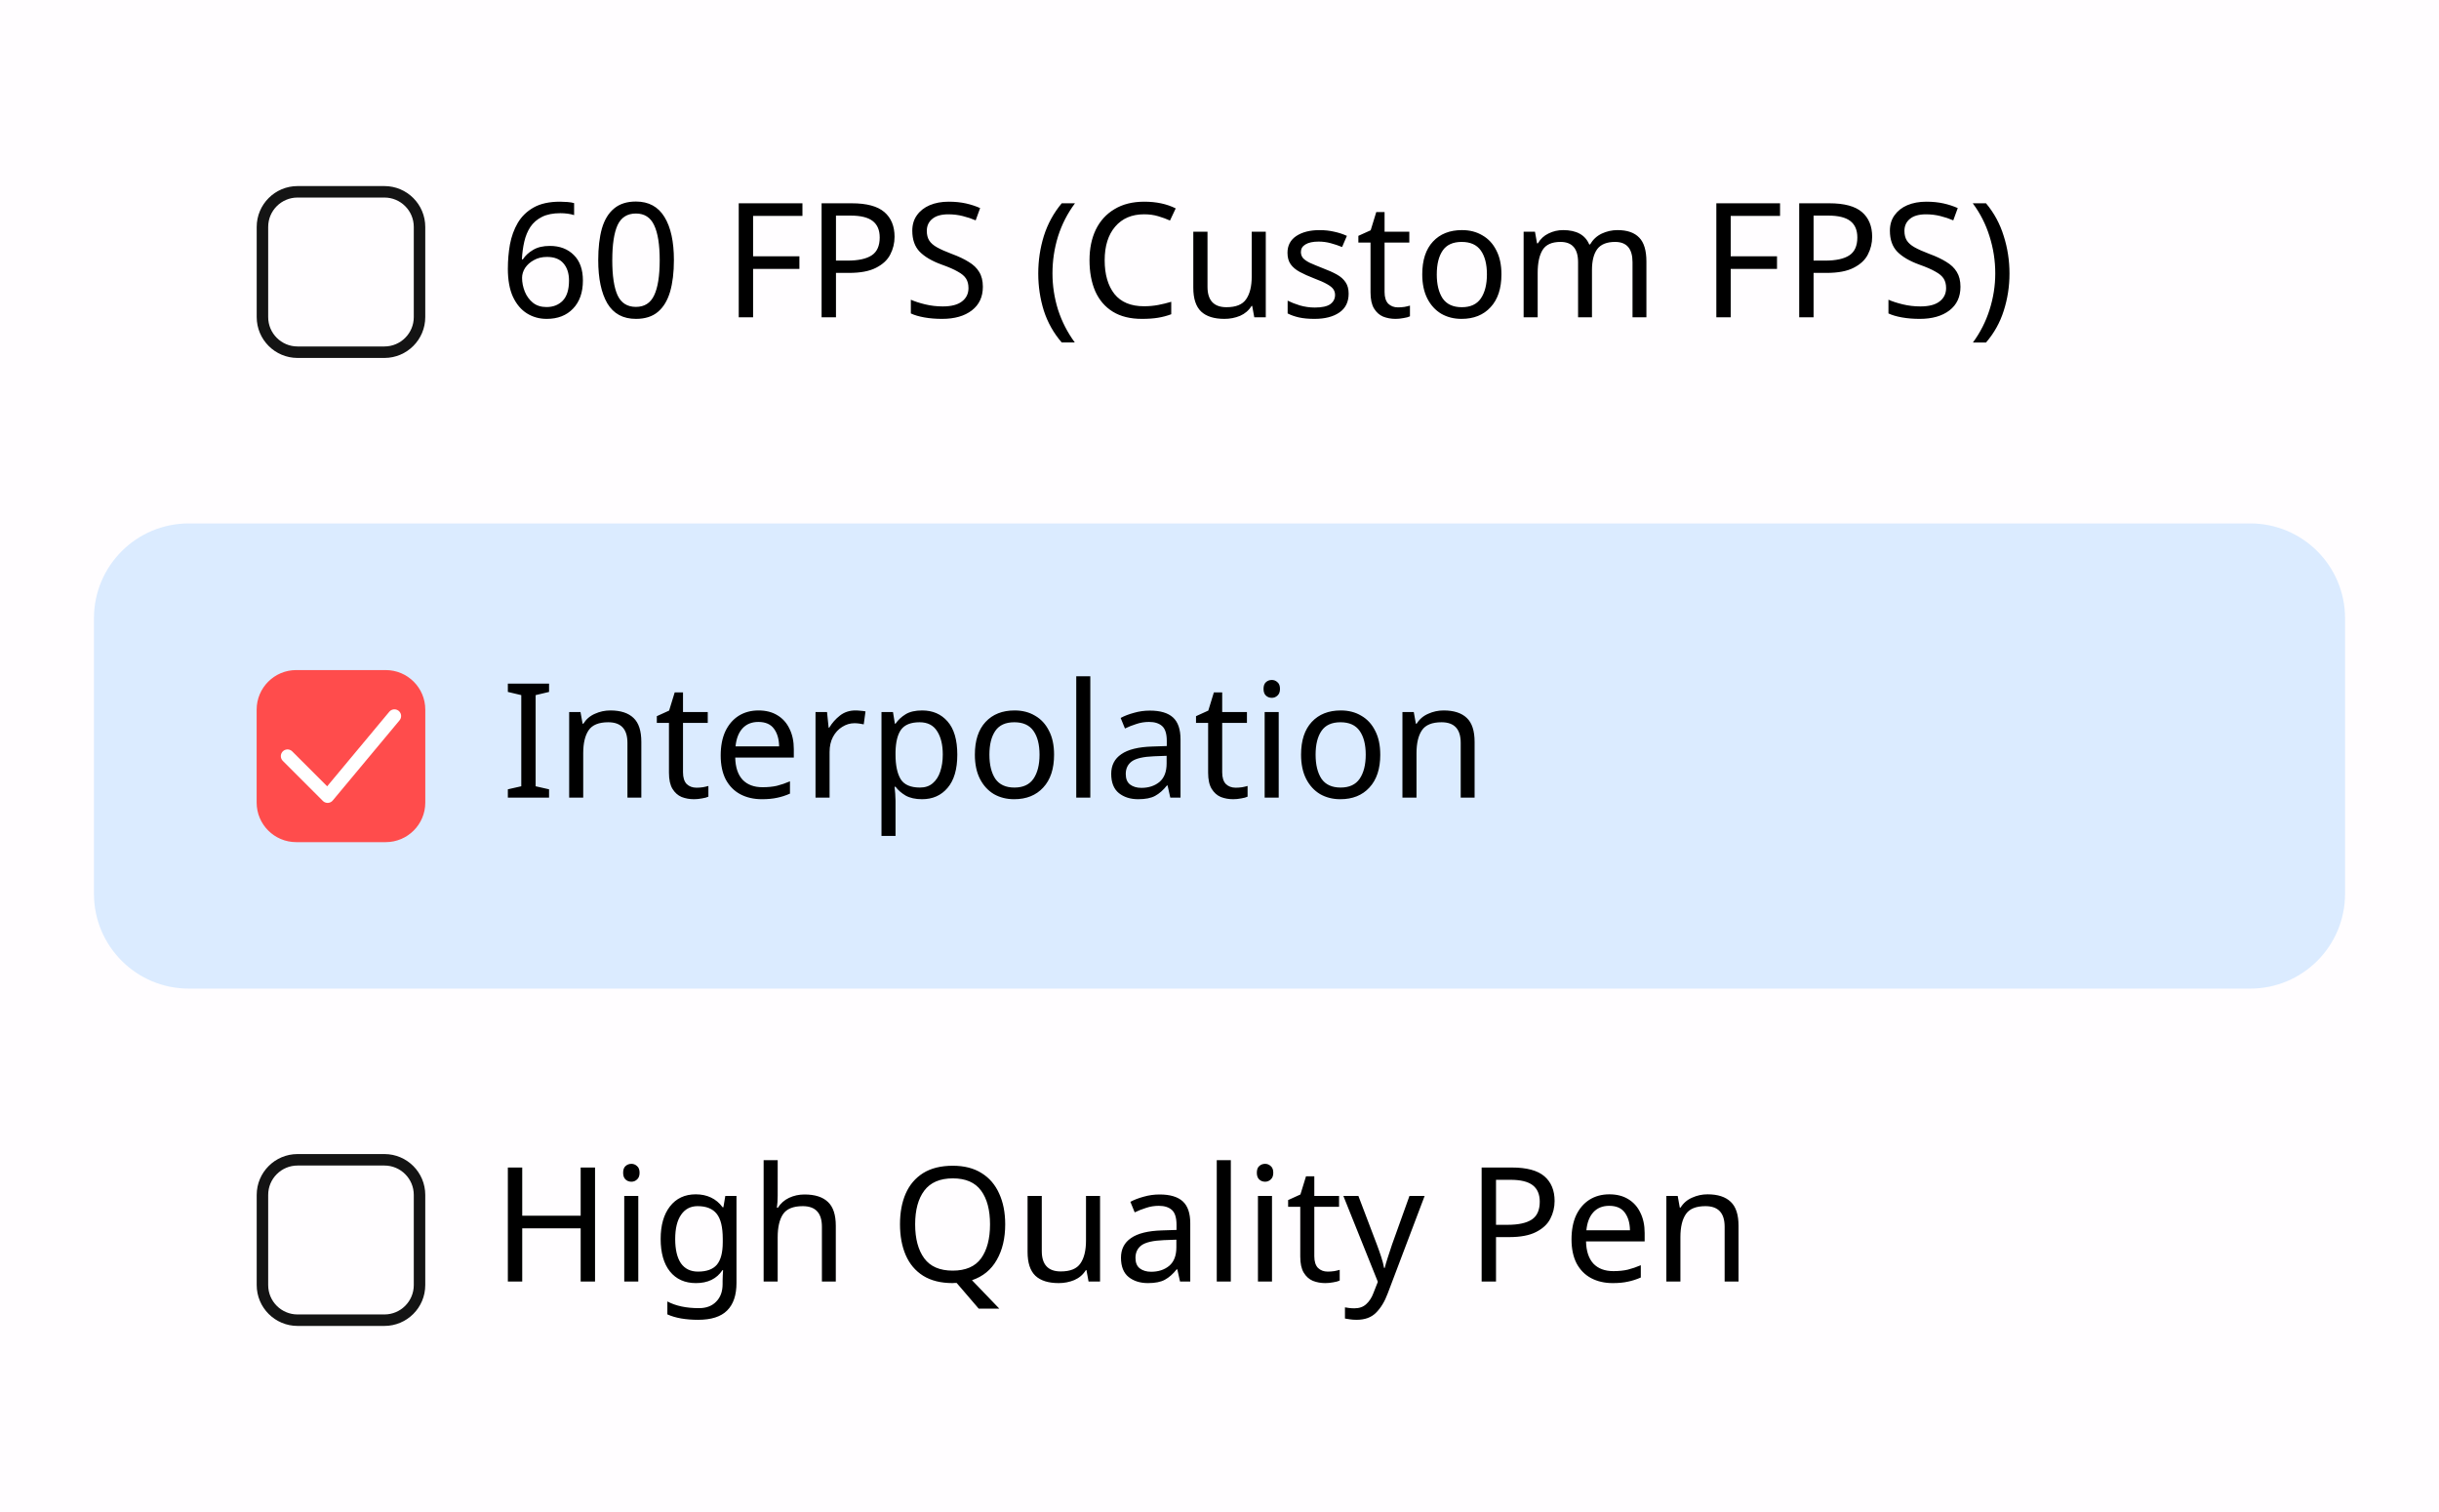
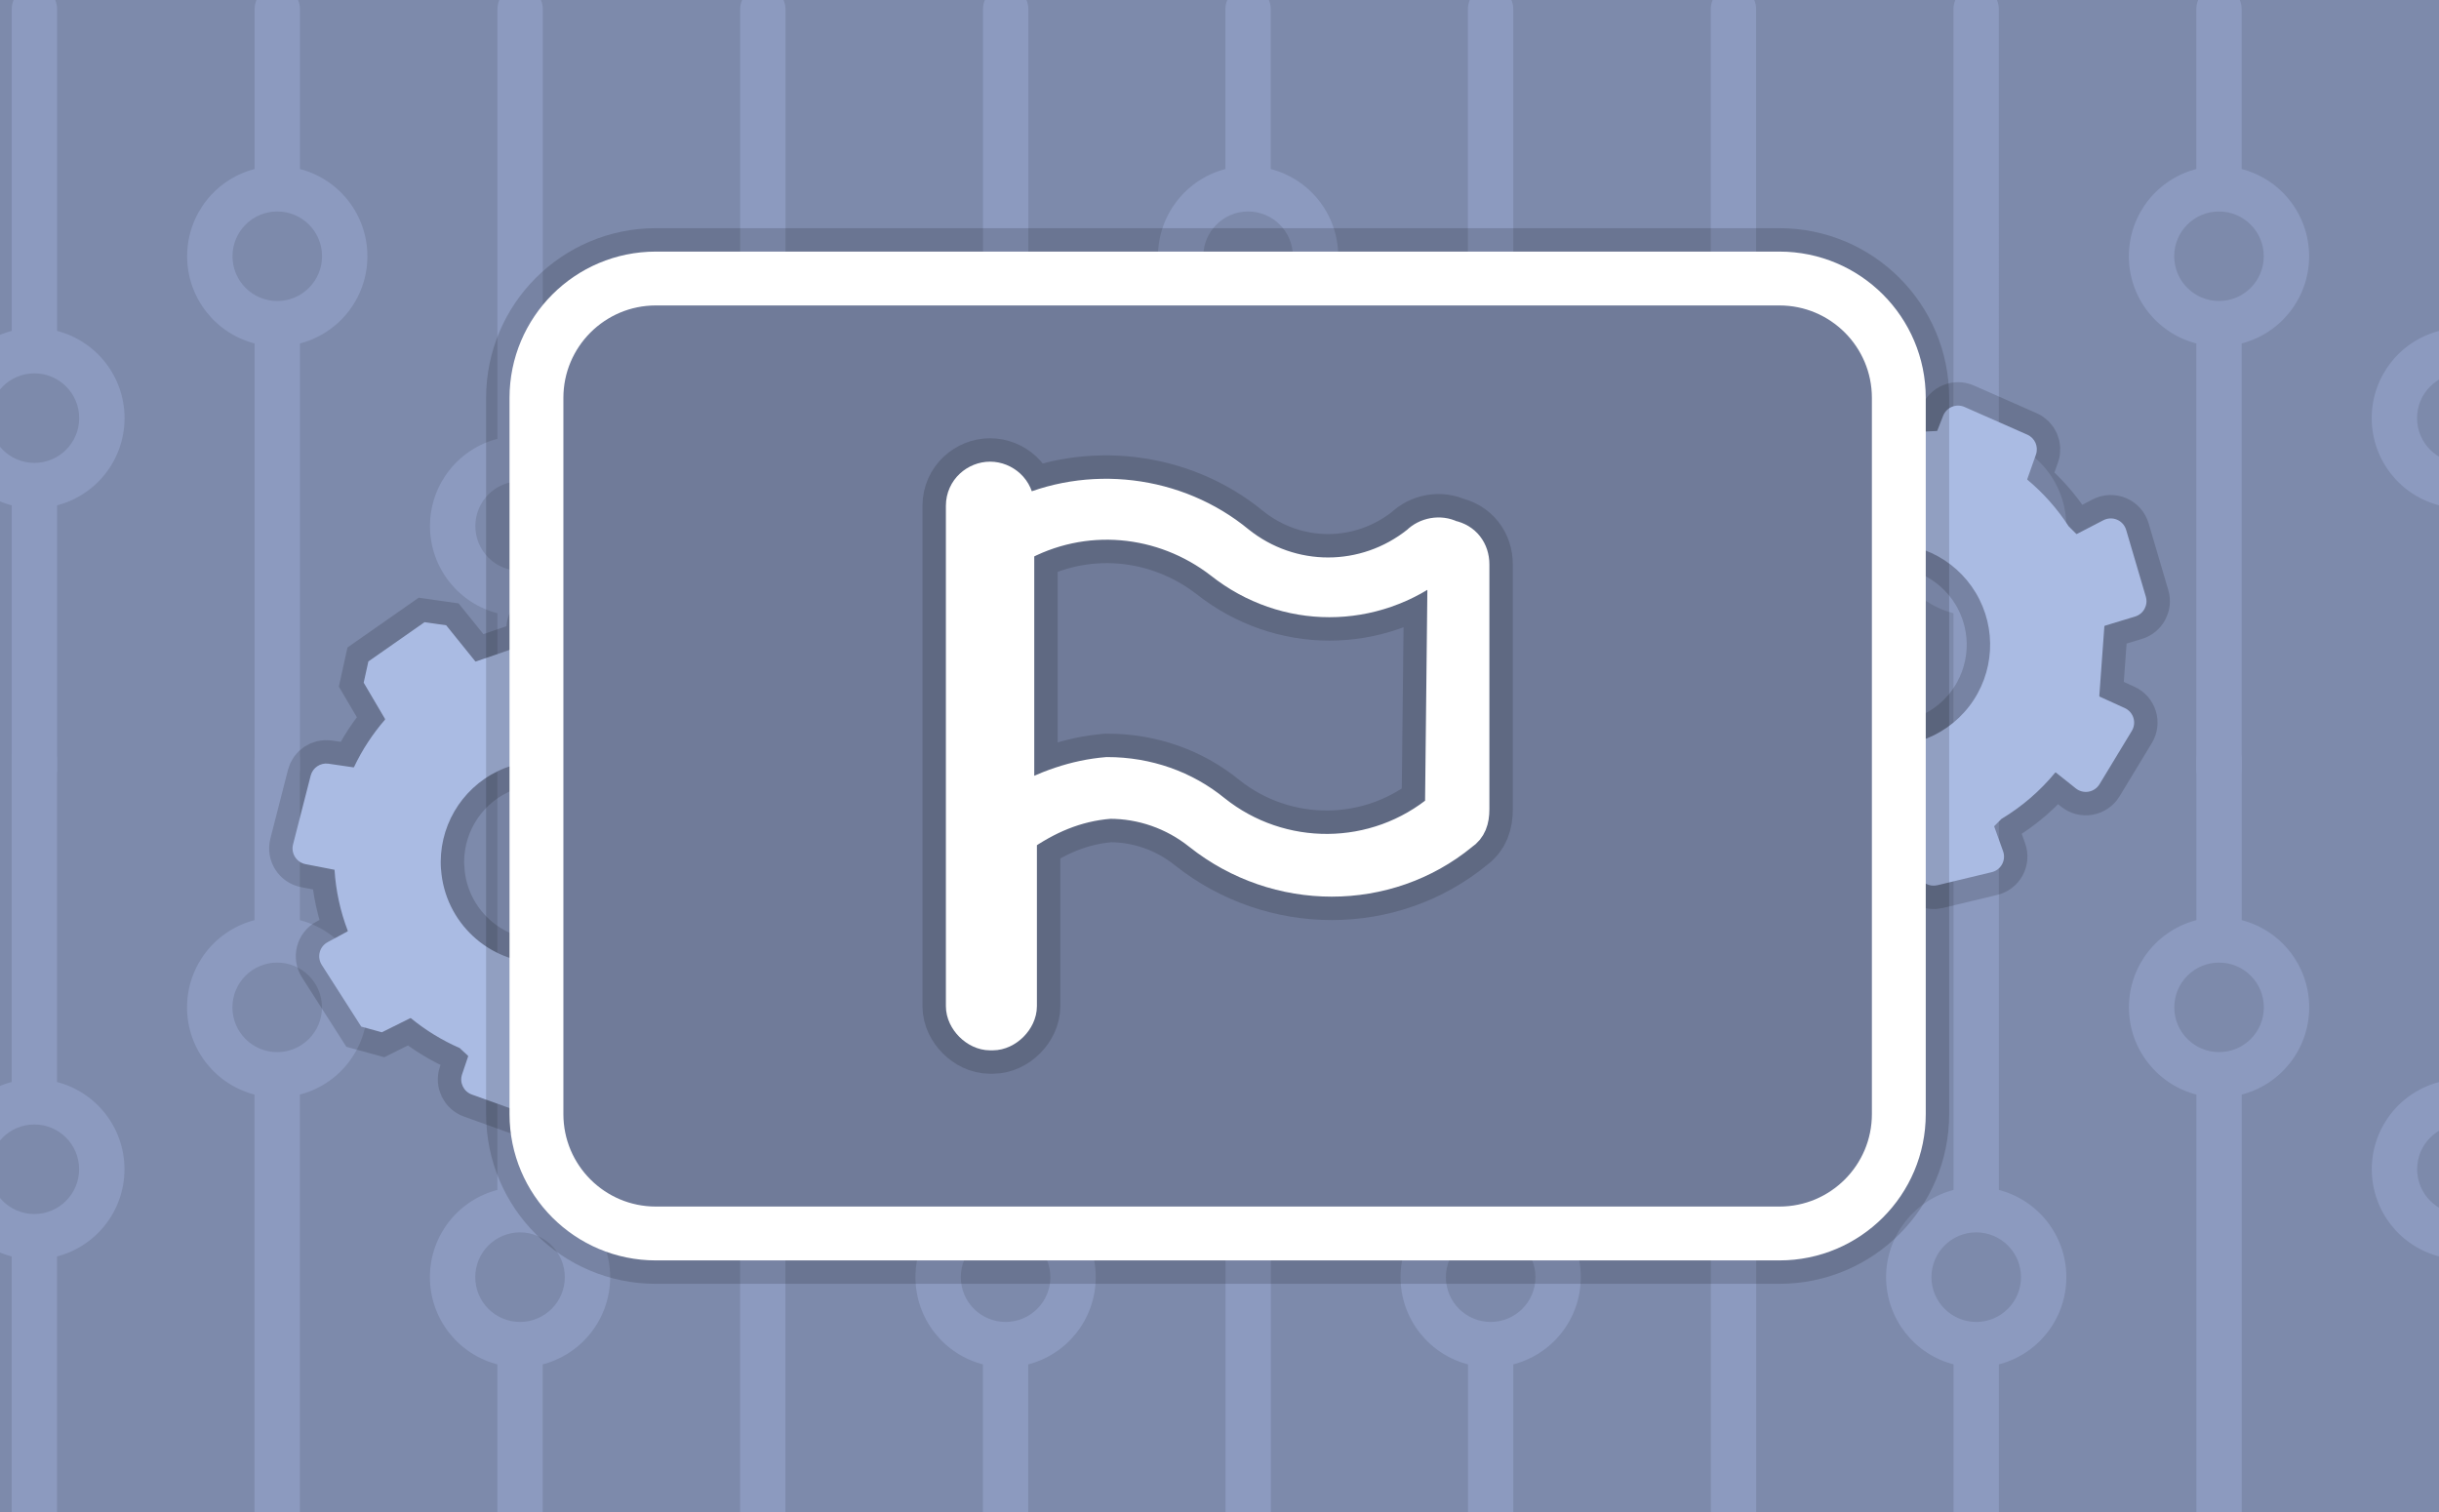
- <svg xmlns="http://www.w3.org/2000/svg" width="600" height="372" viewBox="0 0 158.75 98.425">
-   <rect width="158.75" height="98.425" ry="0" style="fill:#fffdff;fill-opacity:1;stroke:none;stroke-width:.53;stroke-miterlimit:4;stroke-dasharray:none;stroke-opacity:1" />
-   <rect width="146.52" height="30.281" x="6.115" y="34.073" ry="6.171" style="fill:#dbebff;fill-opacity:1;stroke:none;stroke-width:1.293;stroke-miterlimit:4;stroke-dasharray:none;stroke-opacity:1" />
-   <rect width="10.224" height="10.441" x="17.082" y="12.486" ry="2.286" style="fill:none;fill-opacity:1;stroke:#141414;stroke-width:.747;stroke-miterlimit:4;stroke-dasharray:none;stroke-opacity:1" />
-   <rect width="10.224" height="10.441" x="17.082" y="75.498" ry="2.286" style="fill:none;fill-opacity:1;stroke:#141414;stroke-width:.747;stroke-linecap:butt;stroke-linejoin:miter;stroke-miterlimit:4;stroke-dasharray:none;stroke-opacity:1;paint-order:normal" />
-   <g transform="translate(-2.342419 4.19841) scale(1.130226)">
-     <rect width="9.327" height="9.525" x="17.045" y="35.071" ry="2.086" style="fill:#ff4c4c;fill-opacity:1;stroke:#ff4c4c;stroke-width:.385;stroke-opacity:1" />
-     <path stroke="#fff" stroke-linecap="round" stroke-linejoin="round" stroke-width=".77" d="m18.63 39.834 2.309 2.309 3.848-4.618" style="fill:none" />
-   </g>
-   <g style="font-size:9.195px;line-height:1.25;stroke-width:.23">
-     <path d="M36.75 69.954h-.828v-3.062h-3.365v3.062h-.828v-6.565h.828v2.776h3.365V63.39h.828zm2.096-6.777q.184 0 .322.129.147.12.147.386 0 .257-.147.386-.138.129-.322.129-.202 0-.34-.129t-.138-.386q0-.267.138-.386.138-.129.34-.129zm.395 1.848v4.929h-.809v-4.929zm3.311-.092q.487 0 .873.184.395.184.671.561h.046l.11-.653h.644v5.011q0 1.058-.542 1.591-.534.533-1.665.533-1.085 0-1.774-.312v-.745q.726.386 1.82.386.635 0 .993-.377.368-.368.368-1.011v-.193q0-.11.01-.313.009-.211.018-.294h-.037q-.496.745-1.526.745-.957 0-1.499-.672-.533-.67-.533-1.875 0-1.177.533-1.867.542-.699 1.49-.699zm.11.68q-.616 0-.956.497-.34.488-.34 1.398 0 .91.33 1.397.34.479.984.479.745 0 1.085-.396.34-.404.34-1.296v-.193q0-1.012-.349-1.444-.35-.441-1.094-.441zm4.606-.597q0 .368-.046.69h.056q.239-.377.643-.57.414-.194.892-.194.901 0 1.352.433.45.423.45 1.37v3.209h-.8V66.8q0-1.186-1.103-1.186-.827 0-1.14.469-.304.46-.304 1.324v2.547h-.809v-6.988h.81zm13.103 1.646q0 1.204-.487 2.05-.478.846-1.426 1.168l1.573 1.637h-1.186l-1.27-1.48h-.119q-.055.009-.11.009-1.02 0-1.701-.423-.671-.423-1.002-1.186-.331-.764-.331-1.784 0-1.012.33-1.766.332-.754 1.003-1.177.68-.423 1.71-.423.984 0 1.655.423.671.414 1.012 1.177.349.754.349 1.775zm-5.186 0q0 1.241.524 1.958.524.708 1.637.708 1.122 0 1.637-.708.514-.717.514-1.958t-.514-1.94q-.515-.708-1.628-.708-1.112 0-1.646.708-.524.699-.524 1.94zm10.648-1.637v4.929h-.662l-.12-.653h-.037q-.239.386-.662.57-.423.175-.9.175-.893 0-1.343-.423-.45-.433-.45-1.37v-3.228h.818v3.172q0 1.177 1.094 1.177.818 0 1.13-.46.323-.46.323-1.323v-2.566zm3.429-.083q.901 0 1.334.396.432.395.432 1.26v3.356h-.589l-.156-.7h-.037q-.322.405-.68.598-.35.194-.975.194-.671 0-1.113-.35-.44-.358-.44-1.112 0-.736.578-1.131.58-.405 1.784-.442l.837-.027v-.294q0-.617-.267-.856-.266-.239-.754-.239-.386 0-.735.12-.35.11-.653.257l-.248-.607q.321-.174.763-.294.441-.129.92-.129zm.24 2.63q-.92.037-1.279.294-.35.258-.35.727 0 .414.25.607.257.193.652.193.625 0 1.039-.34.414-.35.414-1.067v-.441zm3.861 2.382h-.809v-6.988h.81zm1.977-6.777q.184 0 .322.129.147.12.147.386 0 .257-.147.386-.138.129-.322.129-.202 0-.34-.129t-.138-.386q0-.267.138-.386.138-.129.34-.129zm.395 1.848v4.929h-.809v-4.929zm3.209 4.359q.184 0 .377-.028.193-.037.313-.074v.616q-.129.065-.368.102-.239.046-.46.046-.386 0-.717-.13-.322-.137-.524-.468t-.202-.929V65.65h-.699v-.386l.708-.322.322-1.048h.478v1.131h1.425v.625h-1.425v2.85q0 .451.211.672.221.212.561.212zm.901-4.359h.865l1.066 2.805q.138.367.249.708.11.33.165.634h.037q.055-.23.175-.598.12-.377.248-.754l1.002-2.795h.874l-2.124 5.609q-.258.699-.672 1.113-.404.413-1.121.413-.221 0-.387-.027-.165-.019-.285-.046v-.644q.101.019.24.037.147.018.303.018.423 0 .68-.239.267-.239.414-.634l.257-.653zm9.701-1.636q1.287 0 1.876.505.588.506.588 1.425 0 .543-.248 1.021-.24.469-.819.763-.57.294-1.553.294h-.754v2.557h-.828v-6.565zm-.074.708h-.836v2.592h.662q.937 0 1.397-.303.46-.303.46-1.03 0-.634-.405-.947-.404-.312-1.278-.312zm5.692.836q.634 0 1.085.276.46.276.699.782.248.496.248 1.167v.488H93.82q.019.836.423 1.278.414.432 1.15.432.469 0 .827-.083.368-.092.754-.257v.708q-.377.165-.745.239-.367.083-.873.083-.699 0-1.241-.285-.534-.285-.837-.846-.294-.57-.294-1.389 0-.809.266-1.388.276-.58.763-.892.497-.313 1.15-.313zm-.01.662q-.579 0-.919.377-.33.368-.395 1.03h2.51q-.01-.625-.294-1.011-.285-.396-.901-.396zm5.665-.662q.882 0 1.333.432.45.423.45 1.38v3.209h-.8V66.8q0-1.186-1.103-1.186-.818 0-1.13.46-.314.46-.314 1.323v2.557h-.809v-4.929h.653l.12.671h.046q.239-.386.662-.57.423-.193.892-.193z" aria-label="High Quality Pen" style="font-family:&quot;Noto Sans&quot;;-inkscape-font-specification:&quot;Noto Sans&quot;" transform="translate(-2.805811 4.356642) scale(1.130226)" />
-   </g>
-   <g style="font-size:9.195px;line-height:1.25;stroke-width:.23">
-     <path d="M34.102 42.084h-2.373v-.478l.773-.175v-5.25l-.773-.184v-.478h2.373v.478l-.773.184v5.25l.773.175zm3.53-5.02q.883 0 1.334.432.45.423.45 1.38v3.208h-.8V38.93q0-1.186-1.103-1.186-.819 0-1.131.46-.313.46-.313 1.324v2.556h-.809v-4.928h.653l.12.671h.045q.24-.386.662-.57.423-.193.892-.193zm4.956 4.45q.184 0 .377-.028.193-.036.313-.073v.616q-.129.064-.368.101-.239.046-.46.046-.386 0-.717-.129-.322-.138-.524-.469-.202-.33-.202-.928v-2.87h-.699v-.386l.708-.322.322-1.048h.478v1.13h1.425v.626h-1.425v2.85q0 .45.211.672.221.211.561.211zm3.577-4.45q.635 0 1.085.276.46.275.699.781.248.497.248 1.168v.487h-3.374q.018.837.423 1.278.413.432 1.149.432.469 0 .827-.082.368-.092.754-.258v.708q-.377.166-.744.24-.368.082-.874.082-.699 0-1.241-.285-.533-.285-.837-.846-.294-.57-.294-1.388 0-.81.267-1.389.275-.579.763-.892.496-.312 1.15-.312zm-.01.662q-.578 0-.919.377-.33.368-.395 1.03h2.51q-.009-.626-.294-1.012-.285-.395-.901-.395zm5.591-.662q.138 0 .295.018.165.01.285.037l-.102.745q-.12-.028-.266-.046-.138-.019-.267-.019-.377 0-.708.212-.33.202-.533.58-.193.367-.193.863v2.63h-.81v-4.928h.663l.092.9h.036q.24-.404.616-.698.377-.294.892-.294zm3.844 0q.91 0 1.462.634.56.635.56 1.913 0 1.26-.56 1.912-.552.653-1.472.653-.57 0-.947-.211-.367-.221-.579-.506H54q.018.156.037.395.018.24.018.414v2.023h-.809v-7.135h.662l.11.671h.037q.22-.322.58-.543.358-.22.956-.22zm-.147.68q-.754 0-1.067.423-.303.423-.322 1.287v.157q0 .91.294 1.407.304.487 1.113.487.45 0 .736-.248.294-.249.432-.672.147-.432.147-.983 0-.846-.331-1.352-.322-.506-1.002-.506zm7.742 1.866q0 1.224-.626 1.895-.616.671-1.673.671-.653 0-1.168-.294-.506-.304-.8-.874-.294-.579-.294-1.397 0-1.223.616-1.885.616-.662 1.673-.662.672 0 1.177.303.515.294.8.865.295.56.295 1.379zm-3.724 0q0 .874.34 1.39.35.505 1.103.505.745 0 1.094-.506.35-.515.35-1.388 0-.874-.35-1.37-.349-.497-1.103-.497t-1.094.497q-.34.496-.34 1.37zm5.811 2.474h-.81v-6.988h.81zm3.429-5.011q.901 0 1.334.395.432.396.432 1.26v3.356h-.589l-.156-.699h-.037q-.322.405-.68.598-.35.193-.975.193-.671 0-1.112-.35-.442-.358-.442-1.112 0-.735.58-1.13.579-.405 1.783-.442l.837-.028v-.294q0-.616-.267-.855-.266-.24-.754-.24-.386 0-.735.12-.35.11-.653.258l-.248-.607q.322-.175.763-.294.441-.129.92-.129zm.24 2.63q-.92.036-1.279.294-.349.257-.349.726 0 .414.248.607.258.193.653.193.625 0 1.04-.34.413-.35.413-1.067v-.44zm4.698 1.811q.184 0 .377-.028.193-.036.313-.073v.616q-.13.064-.368.101-.24.046-.46.046-.386 0-.717-.129-.322-.138-.524-.469-.203-.33-.203-.928v-2.87h-.698v-.386l.708-.322.321-1.048h.479v1.13h1.425v.626h-1.425v2.85q0 .45.211.672.22.211.561.211zm2.087-6.206q.184 0 .322.128.147.12.147.387 0 .257-.147.386-.138.128-.322.128-.202 0-.34-.128-.138-.129-.138-.386 0-.267.138-.387.138-.128.34-.128zm.396 1.848v4.928h-.81v-4.928zm5.848 2.454q0 1.224-.626 1.895-.616.671-1.673.671-.653 0-1.168-.294-.506-.304-.8-.874-.294-.579-.294-1.397 0-1.223.616-1.885.616-.662 1.673-.662.672 0 1.177.303.515.294.8.865.294.56.294 1.379zm-3.724 0q0 .874.34 1.39.35.505 1.103.505.745 0 1.094-.506.35-.515.35-1.388 0-.874-.35-1.37-.35-.497-1.103-.497-.754 0-1.094.497-.34.496-.34 1.37zm7.374-2.546q.882 0 1.333.432.45.423.45 1.38v3.208h-.8V38.93q0-1.186-1.103-1.186-.818 0-1.13.46-.313.46-.313 1.324v2.556h-.81v-4.928h.653l.12.671h.046q.239-.386.662-.57.423-.193.892-.193z" aria-label="Interpolation" style="font-family:&quot;Noto Sans&quot;;-inkscape-font-specification:&quot;Noto Sans&quot;" transform="translate(-2.805811 4.356642) scale(1.130226)" />
-   </g>
-   <g style="font-size:9.195px;line-height:1.25;stroke-width:.23">
-     <path d="M31.73 11.614q0-.708.119-1.388.129-.69.45-1.241.331-.561.92-.892.588-.331 1.517-.331.193 0 .423.018.239.018.386.064v.69q-.165-.055-.377-.083-.202-.027-.414-.027-.634 0-1.057.211-.423.212-.671.58-.24.367-.35.845-.11.479-.138 1.021h.056q.211-.322.588-.542.377-.23.966-.23.855 0 1.379.524.524.515.524 1.47 0 1.03-.57 1.62-.561.588-1.517.588-.626 0-1.131-.313-.506-.313-.81-.956-.294-.644-.294-1.628zm2.224 2.216q.58 0 .938-.368.359-.377.359-1.158 0-.625-.322-.993-.313-.368-.947-.368-.432 0-.754.184-.322.175-.506.45-.174.276-.174.57 0 .396.156.791.156.387.469.644.313.248.781.248zm7.338-2.703q0 1.057-.22 1.82-.221.755-.7 1.16-.478.404-1.268.404-1.113 0-1.646-.892-.524-.901-.524-2.492 0-1.067.211-1.82.22-.755.699-1.15.478-.404 1.26-.404 1.103 0 1.645.891.543.883.543 2.483zm-3.55 0q0 1.352.304 2.023.313.671 1.058.671.735 0 1.048-.662.322-.671.322-2.032 0-1.342-.322-2.014-.313-.67-1.048-.67-.745 0-1.058.67-.303.672-.303 2.014zm8.11 3.292h-.827V7.854h3.669v.726h-2.842v2.326h2.667v.727h-2.667zm5.683-6.565q1.287 0 1.876.505.588.506.588 1.426 0 .542-.248 1.02-.24.47-.819.763-.57.295-1.554.295h-.753v2.556h-.828V7.854Zm-.074.708h-.836v2.593h.662q.937 0 1.397-.304.46-.303.46-1.03 0-.634-.405-.947-.404-.312-1.278-.312zm7.623 4.101q0 .873-.635 1.36-.634.488-1.71.488-.552 0-1.02-.083-.47-.083-.782-.23v-.79q.33.146.818.266.497.12 1.02.12.736 0 1.104-.286.377-.285.377-.772 0-.322-.138-.542-.138-.221-.478-.405-.33-.193-.929-.405-.836-.303-1.268-.744-.423-.442-.423-1.205 0-.524.266-.892.267-.377.736-.579.478-.202 1.094-.202.543 0 .993.1.45.102.818.268l-.257.707q-.34-.147-.745-.248-.395-.1-.827-.1-.616 0-.929.266-.313.257-.313.69 0 .33.138.551.138.22.45.395.313.175.847.377.579.212.974.46.405.24.607.58.212.34.212.855zm3.19-.763q0-1.122.322-2.161.331-1.049 1.03-1.885h.763q-.644.864-.975 1.903-.321 1.039-.321 2.133 0 1.067.321 2.097.331 1.02.966 1.884h-.754q-.699-.809-1.03-1.83-.322-1.03-.322-2.142zm6.096-3.412q-1.057 0-1.664.708t-.607 1.94q0 1.223.561 1.94.57.708 1.701.708.432 0 .819-.073.386-.074.753-.184v.717q-.367.138-.763.202-.386.065-.928.065-1.003 0-1.674-.414t-1.011-1.177q-.331-.763-.331-1.793 0-.993.358-1.747.368-.763 1.076-1.186.708-.432 1.72-.432 1.039 0 1.81.386l-.33.699q-.303-.138-.68-.249-.368-.11-.81-.11Zm7.007 1.002v4.929h-.662l-.12-.653h-.037q-.239.386-.662.57-.423.175-.9.175-.893 0-1.343-.423-.45-.432-.45-1.37V9.49h.818v3.173q0 1.176 1.094 1.176.818 0 1.13-.46.323-.459.323-1.323V9.49Zm4.772 3.568q0 .717-.533 1.085-.534.368-1.435.368-.515 0-.892-.083-.368-.083-.653-.23v-.736q.295.148.708.276.423.12.856.12.616 0 .891-.193.276-.203.276-.534 0-.183-.1-.33-.102-.148-.369-.295-.257-.147-.744-.33-.479-.185-.819-.369-.34-.183-.524-.44-.184-.258-.184-.663 0-.625.506-.965.515-.34 1.342-.34.45 0 .837.091.395.083.736.24l-.276.643q-.313-.129-.653-.22-.34-.093-.699-.093-.496 0-.763.166-.257.156-.257.432 0 .202.12.35.119.137.395.275.285.129.753.313.47.175.8.359.331.183.506.45.175.258.175.653zm2.841.791q.184 0 .377-.028.193-.037.313-.074v.617q-.13.064-.368.1-.24.047-.46.047-.386 0-.717-.13-.322-.137-.524-.468t-.202-.929v-2.868h-.7v-.387l.709-.321.322-1.049h.478V9.49h1.425v.626h-1.425v2.85q0 .45.211.671.22.212.561.212zm5.958-1.904q0 1.223-.625 1.894-.616.672-1.673.672-.653 0-1.168-.295-.506-.303-.8-.873-.294-.58-.294-1.398 0-1.223.616-1.885.616-.662 1.673-.662.671 0 1.177.304.515.294.8.864.294.561.294 1.38zm-3.724 0q0 .874.34 1.389.35.505 1.104.505.745 0 1.094-.505.35-.515.35-1.389 0-.873-.35-1.37-.35-.496-1.103-.496-.754 0-1.094.496-.34.497-.34 1.37zm10.409-2.547q.837 0 1.25.433.414.422.414 1.379v3.209h-.8v-3.172q0-1.168-1.002-1.168-.717 0-1.03.414-.303.413-.303 1.204v2.722h-.8v-3.172q0-1.168-1.012-1.168-.745 0-1.03.46-.285.46-.285 1.324v2.556h-.809V9.49h.653l.12.672h.046q.23-.387.616-.57.395-.194.836-.194 1.159 0 1.508.828h.046q.249-.423.671-.625.433-.203.91-.203Zm6.519 5.021h-.828V7.854h3.669v.726h-2.841v2.326h2.666v.727h-2.666zm5.682-6.565q1.287 0 1.876.505.588.506.588 1.426 0 .542-.248 1.02-.239.47-.818.763-.57.295-1.554.295h-.754v2.556h-.828V7.854Zm-.073.708h-.837v2.593h.662q.938 0 1.398-.304.46-.303.46-1.03 0-.634-.405-.947-.405-.312-1.278-.312zm7.622 4.101q0 .873-.634 1.36-.635.488-1.71.488-.552 0-1.021-.083-.47-.083-.782-.23v-.79q.331.146.819.266.496.12 1.02.12.736 0 1.104-.286.377-.285.377-.772 0-.322-.138-.542-.138-.221-.478-.405-.331-.193-.93-.405-.836-.303-1.268-.744-.423-.442-.423-1.205 0-.524.267-.892.266-.377.735-.579.478-.202 1.094-.202.543 0 .993.1.451.102.819.268l-.258.707q-.34-.147-.744-.248-.396-.1-.828-.1-.616 0-.929.266-.312.257-.312.69 0 .33.138.551.138.22.45.395.313.175.846.377.58.212.975.46.404.24.607.58.211.34.211.855zm2.823-.763q0 1.112-.331 2.142-.322 1.02-1.02 1.83h-.755q.635-.865.957-1.885.33-1.03.33-2.097 0-1.094-.33-2.133-.322-1.039-.966-1.903h.763q.7.836 1.02 1.885.332 1.039.332 2.16z" aria-label="60 FPS (Custom FPS)" style="font-family:&quot;Noto Sans&quot;;-inkscape-font-specification:&quot;Noto Sans&quot;" transform="translate(-2.805811 4.356642) scale(1.130226)" />
+ <svg xmlns="http://www.w3.org/2000/svg" width="600" height="372" viewBox="17.089 9.505 600 372">
+   <path fill="#7d8aab" d="M17.089 381.505v-372h600v372z" style="mix-blend-mode:normal;fill-rule:nonzero;stroke-width:1.114;stroke-linecap:butt;stroke-linejoin:miter;stroke-miterlimit:10;stroke-dasharray:none;stroke-dashoffset:0" />
+   <path fill="#8c9abf" stroke="#8c9abf" d="M660.863 97.901a21.568 21.568 0 0 1 16.595-20.987V11.725a4.978 4.978 0 1 1 9.957 0v65.19a21.568 21.568 0 0 1 0 41.973v79.665a4.978 4.978 0 0 1-9.957 0v-79.665a21.568 21.568 0 0 1-16.595-20.987zm9.957 0c0 6.416 5.2 11.617 11.616 11.617 6.416 0 11.617-5.201 11.617-11.617 0-6.415-5.201-11.616-11.617-11.616-6.412.007-11.609 5.204-11.616 11.616z" data-paper-data="{&quot;index&quot;:null}" style="mix-blend-mode:normal;fill-rule:nonzero;stroke-width:1.2;stroke-linecap:butt;stroke-linejoin:miter;stroke-miterlimit:10;stroke-dasharray:none;stroke-dashoffset:0" />
+   <path fill="#8c9abf" stroke="#8c9abf" d="M660.843 282.7a21.568 21.568 0 0 1 16.595-20.987v-65.19a4.978 4.978 0 1 1 9.957 0v65.19a21.568 21.568 0 0 1 0 41.973v79.665a4.978 4.978 0 0 1-9.957 0v-79.665a21.568 21.568 0 0 1-16.595-20.986zm9.957 0c0 6.415 5.2 11.616 11.616 11.616 6.416 0 11.616-5.201 11.616-11.616 0-6.416-5.2-11.617-11.616-11.617-6.412.007-11.609 5.204-11.616 11.617z" data-paper-data="{&quot;index&quot;:null}" style="mix-blend-mode:normal;fill-rule:nonzero;stroke-width:1.2;stroke-linecap:butt;stroke-linejoin:miter;stroke-miterlimit:10;stroke-dasharray:none;stroke-dashoffset:0" />
+   <path fill="#8c9abf" stroke="#8c9abf" d="M558.007 236.36v-39.837a4.978 4.978 0 0 1 9.956 0v39.838a21.568 21.568 0 0 1 0 41.974V383.35a4.978 4.978 0 0 1-9.956 0V278.335a21.568 21.568 0 0 1 0-41.974zm4.978 32.604c6.416 0 11.616-5.2 11.616-11.616 0-6.416-5.2-11.617-11.616-11.617-6.415 0-11.616 5.201-11.616 11.617.007 6.412 5.204 11.609 11.616 11.616zm-81.314 54.763a21.607 21.607 0 0 1 16.595-20.987l-.001-106.217a4.978 4.978 0 0 1 9.957 0V302.74a21.568 21.568 0 0 1 0 41.974v38.637a4.978 4.978 0 1 1-9.957 0v-38.637a21.607 21.607 0 0 1-16.594-20.987zm21.573 11.616c6.416 0 11.616-5.2 11.616-11.616 0-6.416-5.2-11.617-11.616-11.617-6.416 0-11.616 5.201-11.616 11.617.007 6.412 5.203 11.609 11.616 11.616zm97.909-38.168a21.568 21.568 0 0 1 16.595-20.987v-79.665a4.978 4.978 0 0 1 9.957 0v79.665a21.568 21.568 0 0 1 0 41.974v65.19a4.979 4.979 0 0 1-9.957 0v-65.19a21.568 21.568 0 0 1-16.595-20.987zm21.573 11.616c6.416 0 11.616-5.2 11.616-11.616 0-6.415-5.2-11.616-11.616-11.616-6.415 0-11.616 5.2-11.616 11.616.007 6.413 5.204 11.61 11.616 11.616z" style="mix-blend-mode:normal;fill-rule:nonzero;stroke-width:1.2;stroke-linecap:butt;stroke-linejoin:miter;stroke-miterlimit:10;stroke-dasharray:none;stroke-dashoffset:0" />
+   <path fill="#8c9abf" stroke="#8c9abf" d="M557.986 51.563V11.725a4.978 4.978 0 0 1 9.957 0v39.838a21.568 21.568 0 0 1 0 41.974v105.016a4.978 4.978 0 0 1-9.957 0V93.537a21.568 21.568 0 0 1 0-41.974zm4.979 32.603c6.415 0 11.616-5.2 11.616-11.616 0-6.416-5.2-11.617-11.616-11.617-6.416 0-11.617 5.201-11.617 11.617.007 6.412 5.204 11.609 11.617 11.616zm-81.314 54.763a21.607 21.607 0 0 1 16.594-20.987V11.725a4.978 4.978 0 1 1 9.956 0l.001 106.217a21.568 21.568 0 0 1 0 41.973v38.638a4.978 4.978 0 1 1-9.957 0v-38.638a21.607 21.607 0 0 1-16.594-20.986zm21.573 11.616c6.415 0 11.616-5.2 11.616-11.616 0-6.416-5.2-11.617-11.616-11.617-6.416 0-11.617 5.201-11.617 11.617.007 6.412 5.204 11.609 11.617 11.616zm97.909-38.168a21.568 21.568 0 0 1 16.594-20.987V11.725a4.978 4.978 0 1 1 9.958 0V91.39a21.568 21.568 0 0 1 0 41.974v65.19a4.979 4.979 0 0 1-9.957 0v-65.19a21.568 21.568 0 0 1-16.595-20.987zm21.573 11.616c6.415 0 11.616-5.2 11.616-11.616 0-6.416-5.2-11.616-11.616-11.616-6.416 0-11.616 5.2-11.616 11.616.007 6.413 5.203 11.61 11.616 11.616z" style="mix-blend-mode:normal;fill-rule:nonzero;stroke-width:1.2;stroke-linecap:butt;stroke-linejoin:miter;stroke-miterlimit:10;stroke-dasharray:none;stroke-dashoffset:0" />
+   <path fill="#8c9abf" stroke="#8c9abf" d="M362.225 323.727a21.568 21.568 0 0 1 16.595-20.987V196.523a4.978 4.978 0 0 1 9.956 0V302.74a21.568 21.568 0 0 1 0 41.974v38.637a4.978 4.978 0 0 1-9.957 0v-38.637a21.568 21.568 0 0 1-16.594-20.987zm9.957 0c0 6.415 5.2 11.616 11.616 11.616 6.415 0 11.616-5.2 11.616-11.616 0-6.416-5.2-11.617-11.616-11.617-6.413.007-11.61 5.204-11.616 11.617zm66.379-18.84a21.568 21.568 0 0 1 0-41.975v-66.389a4.978 4.978 0 1 1 9.957 0v66.39a21.568 21.568 0 0 1 0 41.973v78.465a4.978 4.978 0 0 1-9.957 0v-78.465zm-6.638-20.988c0 6.416 5.2 11.617 11.616 11.617 6.416 0 11.616-5.201 11.616-11.617 0-6.415-5.2-11.616-11.616-11.616-6.413.007-11.61 5.204-11.616 11.616z" data-paper-data="{&quot;index&quot;:null}" style="mix-blend-mode:normal;fill-rule:nonzero;stroke-width:1.2;stroke-linecap:butt;stroke-linejoin:miter;stroke-miterlimit:10;stroke-dasharray:none;stroke-dashoffset:0" />
+   <path fill="#8c9abf" stroke="#8c9abf" d="M362.205 138.929a21.568 21.568 0 0 1 16.594-20.987V11.725a4.978 4.978 0 1 1 9.957 0v106.217a21.568 21.568 0 0 1 0 41.974v38.637a4.978 4.978 0 0 1-9.957 0v-38.637a21.568 21.568 0 0 1-16.594-20.987zm9.956 0c0 6.415 5.201 11.616 11.617 11.616 6.415 0 11.616-5.2 11.616-11.616 0-6.416-5.2-11.617-11.616-11.617-6.413.007-11.61 5.204-11.617 11.617zm66.38-18.84a21.568 21.568 0 0 1 0-41.975V11.725a4.978 4.978 0 1 1 9.957 0v66.39a21.568 21.568 0 0 1 0 41.973v78.465a4.978 4.978 0 0 1-9.957 0v-78.465zM431.901 99.1c0 6.416 5.201 11.617 11.617 11.617 6.415 0 11.616-5.201 11.616-11.617 0-6.415-5.2-11.616-11.616-11.616-6.413.007-11.61 5.204-11.617 11.616zM319.164 236.36l-.001-39.837a4.978 4.978 0 0 1 9.957 0v39.838a21.568 21.568 0 0 1 0 41.974V383.35a4.978 4.978 0 1 1-9.957 0V278.335a21.607 21.607 0 0 1-16.594-20.987 21.607 21.607 0 0 1 16.595-20.987zm-6.638 20.988c0 6.415 5.2 11.616 11.616 11.616 6.416 0 11.616-5.2 11.616-11.616 0-6.416-5.2-11.617-11.616-11.617-6.412.007-11.609 5.204-11.616 11.617z" data-paper-data="{&quot;index&quot;:null}" style="mix-blend-mode:normal;fill-rule:nonzero;stroke-width:1.2;stroke-linecap:butt;stroke-linejoin:miter;stroke-miterlimit:10;stroke-dasharray:none;stroke-dashoffset:0" />
+   <path fill="#8c9abf" stroke="#8c9abf" d="M319.143 51.563V11.725a4.978 4.978 0 0 1 9.956 0l.001 39.838a21.568 21.568 0 0 1 0 41.974v105.016a4.978 4.978 0 1 1-9.957 0V93.537A21.607 21.607 0 0 1 302.55 72.55a21.607 21.607 0 0 1 16.594-20.987zm-6.637 20.987c0 6.415 5.2 11.616 11.616 11.616 6.415 0 11.616-5.2 11.616-11.616 0-6.416-5.2-11.617-11.616-11.617-6.413.007-11.61 5.204-11.616 11.617zM-12.6 97.901a21.568 21.568 0 0 1-16.594 20.987v79.665a4.978 4.978 0 0 1-9.957 0v-79.665a21.568 21.568 0 0 1 0-41.974V11.725a4.979 4.979 0 0 1 9.957 0v65.19A21.568 21.568 0 0 1-12.599 97.9zm-21.572-11.616c-6.416 0-11.617 5.2-11.617 11.616 0 6.416 5.201 11.617 11.617 11.617 6.415 0 11.616-5.201 11.616-11.617-.007-6.412-5.204-11.609-11.616-11.616z" data-paper-data="{&quot;index&quot;:null}" style="mix-blend-mode:normal;fill-rule:nonzero;stroke-width:1.2;stroke-linecap:butt;stroke-linejoin:miter;stroke-miterlimit:10;stroke-dasharray:none;stroke-dashoffset:0" />
+   <path fill="#8c9abf" stroke="#8c9abf" d="M-12.58 282.7a21.568 21.568 0 0 1-16.594 20.986v79.665a4.978 4.978 0 0 1-9.957 0v-79.665a21.568 21.568 0 0 1 0-41.973v-65.19a4.979 4.979 0 0 1 9.957 0v65.19A21.568 21.568 0 0 1-12.579 282.7zm-21.572-11.617c-6.416 0-11.617 5.201-11.617 11.616 0 6.416 5.201 11.617 11.617 11.617 6.415 0 11.616-5.201 11.616-11.617-.007-6.412-5.204-11.609-11.616-11.616z" data-paper-data="{&quot;index&quot;:null}" style="mix-blend-mode:normal;fill-rule:nonzero;stroke-width:1.2;stroke-linecap:butt;stroke-linejoin:miter;stroke-miterlimit:10;stroke-dasharray:none;stroke-dashoffset:0" />
+   <path fill="#8c9abf" stroke="#8c9abf" d="M106.852 257.348a21.568 21.568 0 0 1-16.595 20.987V383.35a4.978 4.978 0 1 1-9.957 0V278.335a21.568 21.568 0 0 1 0-41.974v-39.838a4.978 4.978 0 0 1 9.957 0v39.838a21.568 21.568 0 0 1 16.595 20.987zm-9.957 0c0-6.416-5.2-11.617-11.616-11.617-6.416 0-11.616 5.201-11.616 11.617 0 6.415 5.2 11.616 11.616 11.616 6.412-.007 11.609-5.204 11.616-11.616zm53.103 87.366L150 383.35a4.978 4.978 0 1 1-9.957 0v-38.637a21.568 21.568 0 0 1 0-41.974V196.523a4.978 4.978 0 1 1 9.957 0V302.74a21.607 21.607 0 0 1 16.594 20.987 21.607 21.607 0 0 1-16.595 20.987zm6.638-20.987c0-6.416-5.2-11.617-11.616-11.617-6.416 0-11.616 5.201-11.616 11.617 0 6.415 5.2 11.616 11.616 11.616 6.412-.007 11.61-5.204 11.616-11.616zM47.111 297.175a21.568 21.568 0 0 1-16.595 20.987v65.19a4.978 4.978 0 1 1-9.957 0v-65.19a21.568 21.568 0 0 1 0-41.974v-79.665a4.978 4.978 0 0 1 9.957 0v79.665a21.568 21.568 0 0 1 16.595 20.987zm-9.957 0c0-6.415-5.2-11.616-11.616-11.616-6.416 0-11.617 5.2-11.617 11.616 0 6.416 5.201 11.616 11.617 11.616 6.412-.007 11.609-5.203 11.616-11.616z" style="mix-blend-mode:normal;fill-rule:nonzero;stroke-width:1.2;stroke-linecap:butt;stroke-linejoin:miter;stroke-miterlimit:10;stroke-dasharray:none;stroke-dashoffset:0" />
+   <path fill="#8c9abf" stroke="#8c9abf" d="M106.872 72.55a21.568 21.568 0 0 1-16.594 20.987v105.016a4.978 4.978 0 0 1-9.957 0V93.537a21.568 21.568 0 0 1 0-41.974V11.725a4.978 4.978 0 1 1 9.957 0v39.838a21.568 21.568 0 0 1 16.594 20.987zm-9.957 0c0-6.416-5.2-11.617-11.616-11.617-6.415 0-11.616 5.201-11.616 11.617 0 6.415 5.2 11.616 11.616 11.616 6.413-.007 11.61-5.204 11.616-11.616zm53.104 87.366v38.637a4.978 4.978 0 0 1-9.956 0l-.001-38.637a21.568 21.568 0 0 1 0-41.974V11.725a4.978 4.978 0 1 1 9.957 0v106.217a21.607 21.607 0 0 1 16.594 20.987 21.607 21.607 0 0 1-16.594 20.987zm6.638-20.987c0-6.416-5.201-11.617-11.617-11.617-6.415 0-11.616 5.201-11.616 11.617 0 6.415 5.2 11.616 11.616 11.616 6.413-.007 11.61-5.204 11.617-11.616zM47.13 112.377a21.568 21.568 0 0 1-16.595 20.987v65.19a4.978 4.978 0 1 1-9.957 0v-65.19a21.568 21.568 0 0 1 0-41.974V11.725a4.978 4.978 0 1 1 9.957 0V91.39a21.568 21.568 0 0 1 16.595 20.987zm-9.957 0c0-6.416-5.2-11.616-11.616-11.616-6.415 0-11.616 5.2-11.616 11.616 0 6.416 5.2 11.616 11.616 11.616 6.413-.007 11.61-5.203 11.616-11.616z" style="mix-blend-mode:normal;fill-rule:nonzero;stroke-width:1.2;stroke-linecap:butt;stroke-linejoin:miter;stroke-miterlimit:10;stroke-dasharray:none;stroke-dashoffset:0" />
+   <path fill="#8c9abf" stroke="#8c9abf" d="M269.444 344.714v38.637a4.978 4.978 0 0 1-9.956 0v-38.637a21.568 21.568 0 0 1 0-41.974V196.523a4.978 4.978 0 1 1 9.956 0V302.74a21.568 21.568 0 0 1 0 41.974zm-4.978-32.604c-6.415 0-11.616 5.201-11.616 11.617 0 6.415 5.2 11.616 11.616 11.616 6.416 0 11.616-5.2 11.616-11.616-.007-6.413-5.203-11.61-11.616-11.617zm-54.763-7.224v78.465a4.978 4.978 0 0 1-9.957 0v-78.465a21.568 21.568 0 0 1 0-41.974v-66.389a4.979 4.979 0 0 1 9.957 0v66.39a21.568 21.568 0 0 1 0 41.973zm-4.978-32.603c-6.416 0-11.616 5.2-11.616 11.616 0 6.416 5.2 11.617 11.616 11.617 6.415 0 11.616-5.201 11.616-11.617-.007-6.412-5.204-11.609-11.616-11.616z" data-paper-data="{&quot;index&quot;:null}" style="mix-blend-mode:normal;fill-rule:nonzero;stroke-width:1.2;stroke-linecap:butt;stroke-linejoin:miter;stroke-miterlimit:10;stroke-dasharray:none;stroke-dashoffset:0" />
+   <path fill="#8c9abf" stroke="#8c9abf" d="M269.465 159.916v38.637a4.978 4.978 0 0 1-9.957 0v-38.637a21.568 21.568 0 0 1 0-41.974V11.725a4.978 4.978 0 0 1 9.957 0v106.217a21.568 21.568 0 0 1 0 41.974zm-4.979-32.604c-6.415 0-11.616 5.201-11.616 11.617 0 6.415 5.2 11.616 11.616 11.616 6.416 0 11.617-5.2 11.617-11.616-.007-6.413-5.204-11.61-11.617-11.617zm-54.762-7.224v78.465a4.978 4.978 0 0 1-9.958 0v-78.465a21.568 21.568 0 0 1 0-41.974V11.725a4.979 4.979 0 0 1 9.957 0v66.39a21.568 21.568 0 0 1 0 41.973zm-4.979-32.603c-6.415 0-11.616 5.2-11.616 11.616 0 6.416 5.2 11.617 11.616 11.617 6.416 0 11.617-5.201 11.617-11.617-.007-6.412-5.204-11.609-11.617-11.616z" data-paper-data="{&quot;index&quot;:null}" style="mix-blend-mode:normal;fill-rule:nonzero;stroke-width:1.2;stroke-linecap:butt;stroke-linejoin:miter;stroke-miterlimit:10;stroke-dasharray:none;stroke-dashoffset:0" />
+   <g style="mix-blend-mode:normal;fill-rule:nonzero;stroke-linecap:butt;stroke-linejoin:miter;stroke-miterlimit:10;stroke-dasharray:none;stroke-dashoffset:0">
+     <path fill="none" stroke="#000" stroke-opacity=".149" stroke-width="11.522" d="m466.287 226.331-5.151.451-11.747-8.514a3.94 3.94 0 0 1-.919-5.444l2.66-3.822a.162.162 0 0 0 0-.169l-1.387-2.31v-.037a51.443 51.443 0 0 1-9.524-10.419l-.156-.062-7.667 1.4-4.49-2.759-5.105-17.288a3.934 3.934 0 0 1 2.946-4.964l5.413-1.175a.156.156 0 0 0 .119-.163 50.917 50.917 0 0 1 1.052-15.297l-6.47-3.314a3.952 3.952 0 0 1-1.599-5.513l8.888-15.074a3.946 3.946 0 0 1 4.995-1.587l5.657 2.577a.15.15 0 0 0 .175-.037 51.399 51.399 0 0 1 10.544-9.068l.068-.17-2.562-10.032 2.56-4.696 15.963-5.436 4.896 2.21 4.142 9.876.256.625a.15.15 0 0 0 .15.093l8.74-.439 4.802-.232a.15.15 0 0 0 .137-.093l1.43-3.647a3.94 3.94 0 0 1 5.25-2.174l15.442 6.809a3.934 3.934 0 0 1 2.137 4.92l-2.128 6.025a.161.161 0 0 0 .05.169 51.199 51.199 0 0 1 10.13 11.436l1.873 1.873a.15.15 0 0 0 .181 0l6.474-3.354a3.94 3.94 0 0 1 5.62 2.383l4.836 16.414a3.94 3.94 0 0 1-2.646 4.89l-7.442 2.262-.112.137-1.245 17.152.093.156 6.17 2.808a3.933 3.933 0 0 1 1.737 5.62l-7.946 13.113a3.94 3.94 0 0 1-5.831 1.038l-4.865-3.877a.156.156 0 0 0-.219 0 51.142 51.142 0 0 1-13.203 11.373l-1.741 1.742a.156.156 0 0 0-.038.163l2.174 6.056a3.934 3.934 0 0 1-2.796 5.151l-13.386 3.213a3.934 3.934 0 0 1-4.627-2.497l-1.25-3.459a.175.175 0 0 0-.093-.093l-9.017-3.027-3.36-1.123a.143.143 0 0 0-.155.038l-.58.593zm-8.761-63.378c-2.738 12.752 4.866 25.446 17.401 29.048a24.85 24.85 0 1 0-17.414-29.048z" />
+     <path fill="#aabbe3" d="m466.287 226.331-5.151.451-11.747-8.514a3.94 3.94 0 0 1-.919-5.444l2.66-3.822a.162.162 0 0 0 0-.169l-1.387-2.31v-.037a51.443 51.443 0 0 1-9.524-10.419l-.156-.062-7.667 1.4-4.49-2.759-5.105-17.288a3.934 3.934 0 0 1 2.946-4.964l5.413-1.175a.156.156 0 0 0 .119-.163 50.917 50.917 0 0 1 1.052-15.297l-6.47-3.314a3.952 3.952 0 0 1-1.599-5.513l8.888-15.074a3.946 3.946 0 0 1 4.995-1.587l5.657 2.577a.15.15 0 0 0 .175-.037 51.399 51.399 0 0 1 10.544-9.068l.068-.169-2.562-10.033 2.56-4.696 15.963-5.436 4.896 2.21 4.142 9.876.256.625a.15.15 0 0 0 .15.093l8.74-.438 4.802-.233a.15.15 0 0 0 .138-.093l1.429-3.647a3.94 3.94 0 0 1 5.25-2.174l15.442 6.809a3.934 3.934 0 0 1 2.137 4.92l-2.128 6.025a.161.161 0 0 0 .05.169 51.2 51.2 0 0 1 10.13 11.436l1.873 1.873a.15.15 0 0 0 .181 0l6.474-3.354a3.94 3.94 0 0 1 5.62 2.384l4.836 16.413a3.94 3.94 0 0 1-2.646 4.89l-7.442 2.262-.112.137-1.245 17.152.093.156 6.17 2.808a3.933 3.933 0 0 1 1.737 5.62l-7.946 13.113a3.94 3.94 0 0 1-5.831 1.038l-4.865-3.877a.156.156 0 0 0-.219 0 51.142 51.142 0 0 1-13.203 11.373l-1.741 1.742a.156.156 0 0 0-.038.163l2.174 6.056a3.934 3.934 0 0 1-2.796 5.151l-13.386 3.213a3.934 3.934 0 0 1-4.627-2.497l-1.25-3.459a.175.175 0 0 0-.093-.093l-9.017-3.027-3.36-1.123a.143.143 0 0 0-.155.038l-.58.593zm-8.761-63.378c-2.738 12.752 4.866 25.446 17.401 29.048a24.85 24.85 0 1 0-17.414-29.048z" />
+     <path fill="none" stroke="#000" stroke-opacity=".149" stroke-width="11.522" d="m151.633 281.837-4.822 1.866-13.652-4.91a3.94 3.94 0 0 1-2.397-4.974l1.491-4.41a.163.163 0 0 0-.047-.163l-1.974-1.833-.01-.036a51.443 51.443 0 0 1-12.047-7.358l-.168-.016-6.974 3.478-5.08-1.4-9.713-15.186a3.934 3.934 0 0 1 1.448-5.588l4.873-2.635a.156.156 0 0 0 .069-.189 50.917 50.917 0 0 1-3.246-14.986l-7.135-1.383a3.952 3.952 0 0 1-3.07-4.85l4.343-16.952a3.946 3.946 0 0 1 4.356-2.914l6.151.902a.15.15 0 0 0 .157-.085 51.398 51.398 0 0 1 7.605-11.644l.02-.18-5.253-8.925 1.152-5.222 13.822-9.663 5.316.76 6.726 8.335.42.529a.15.15 0 0 0 .17.048l8.274-2.853 4.547-1.56a.15.15 0 0 0 .106-.127l.358-3.9a3.94 3.94 0 0 1 4.439-3.55l16.727 2.245a3.934 3.934 0 0 1 3.42 4.13l-.367 6.38c0 .064.037.122.095.148a51.2 51.2 0 0 1 12.911 8.167l2.32 1.278a.15.15 0 0 0 .175-.05l5.285-5.024a3.94 3.94 0 0 1 6.061.727l9.212 14.42a3.94 3.94 0 0 1-1.182 5.433l-6.519 4.243-.07.163 3.576 16.821.134.124 6.707.981a3.933 3.933 0 0 1 3.231 4.914l-3.983 14.807a3.94 3.94 0 0 1-5.313 2.619l-5.75-2.37a.156.156 0 0 0-.21.06 51.142 51.142 0 0 1-9.519 14.597l-1.188 2.158a.156.156 0 0 0 .01.167l3.772 5.212a3.934 3.934 0 0 1-1.252 5.726l-11.964 6.81a3.934 3.934 0 0 1-5.14-1.111l-2.162-2.975a.174.174 0 0 0-.116-.064l-9.502-.398-3.54-.144a.143.143 0 0 0-.139.08l-.393.73zm-26.047-58.44c.918 13.01 11.753 23.088 24.796 23.061a24.85 24.85 0 1 0-24.808-23.057z" />
+     <path fill="#aabbe3" d="m151.633 281.837-4.822 1.866-13.652-4.91a3.94 3.94 0 0 1-2.397-4.974l1.491-4.41a.162.162 0 0 0-.047-.163l-1.975-1.833-.01-.036a51.442 51.442 0 0 1-12.046-7.358l-.168-.016-6.975 3.478-5.08-1.4-9.712-15.186a3.934 3.934 0 0 1 1.448-5.588l4.873-2.635a.156.156 0 0 0 .069-.189 50.917 50.917 0 0 1-3.246-14.986l-7.136-1.383a3.952 3.952 0 0 1-3.07-4.85l4.344-16.953a3.946 3.946 0 0 1 4.356-2.913l6.15.901a.15.15 0 0 0 .158-.084 51.398 51.398 0 0 1 7.605-11.644l.02-.18-5.253-8.925 1.152-5.222 13.821-9.663 5.317.76 6.726 8.335.42.529a.15.15 0 0 0 .17.048l8.274-2.853 4.547-1.56a.15.15 0 0 0 .106-.127l.358-3.9a3.94 3.94 0 0 1 4.439-3.55l16.727 2.245a3.934 3.934 0 0 1 3.42 4.13l-.367 6.38c0 .064.037.122.095.148a51.199 51.199 0 0 1 12.911 8.167l2.32 1.278a.15.15 0 0 0 .175-.05l5.285-5.024a3.94 3.94 0 0 1 6.061.727l9.212 14.42a3.94 3.94 0 0 1-1.182 5.433l-6.519 4.243-.07.163 3.576 16.821.133.124 6.708.981a3.933 3.933 0 0 1 3.231 4.914l-3.983 14.807a3.94 3.94 0 0 1-5.313 2.619l-5.751-2.37a.156.156 0 0 0-.21.06 51.142 51.142 0 0 1-9.518 14.597l-1.188 2.158a.156.156 0 0 0 .009.167l3.773 5.212a3.934 3.934 0 0 1-1.252 5.726l-11.964 6.81a3.934 3.934 0 0 1-5.14-1.111l-2.162-2.975a.174.174 0 0 0-.116-.064l-9.502-.398-3.54-.144a.143.143 0 0 0-.14.079l-.392.731zm-26.047-58.44c.918 13.01 11.753 23.088 24.796 23.061a24.85 24.85 0 1 0-24.808-23.057z" />
+     <path fill="none" stroke="#000" stroke-opacity=".149" stroke-width="24.772" d="M484.204 107.4v176.21c0 16.22-13.15 29.37-29.369 29.37H178.428c-16.219 0-29.369-13.15-29.369-29.37V107.4c0-16.22 13.15-29.37 29.369-29.37h276.407c16.219 0 29.369 13.15 29.369 29.37z" />
+     <path fill="#707b99" stroke="#fff" stroke-width="13.25" d="M484.204 107.4v176.21c0 16.22-13.15 29.37-29.369 29.37H178.428c-16.219 0-29.369-13.15-29.369-29.37V107.4c0-16.22 13.15-29.37 29.369-29.37h276.407c16.219 0 29.369 13.15 29.369 29.37z" />
+     <path fill="none" stroke="#000" stroke-opacity=".149" stroke-width="20.163" d="M379.162 148.362V208.6c0 2.62-.655 4.584-2.62 5.893-18.333 15.06-45.178 15.06-64.166 0-6.548-5.238-14.405-7.857-22.263-7.857-8.512.655-15.714 3.929-22.262 8.512v41.905c0 3.274-3.273 6.548-6.547 6.548h-.655c-3.274 0-6.548-3.274-6.548-6.548V133.957c0-3.929 3.274-6.548 6.548-6.548s6.548 2.62 6.548 6.548v2.619c17.678-8.512 39.286-5.893 54.345 6.548 13.096 10.476 31.429 10.476 44.524 0 1.965-1.965 5.239-2.62 7.858-1.31 3.273.655 5.238 3.274 5.238 6.548zm-6.548 0-.655-.655h-1.31c-15.714 12.44-37.321 12.44-53.035 0-14.405-11.131-34.048-13.095-50.417-3.929v63.513c7.202-3.929 14.404-6.548 22.262-7.203 9.821 0 18.988 3.274 26.19 9.167 16.37 13.095 39.941 13.095 56.31-.655z" />
+     <path fill="#fff" stroke="#fff" stroke-width="8.641" d="M379.162 148.362V208.6c0 2.62-.655 4.584-2.62 5.893-18.333 15.06-45.178 15.06-64.166 0-6.548-5.238-14.405-7.857-22.263-7.857-8.512.655-15.714 3.929-22.262 8.512v41.905c0 3.274-3.273 6.548-6.547 6.548h-.655c-3.274 0-6.548-3.274-6.548-6.548V133.957c0-3.929 3.274-6.548 6.548-6.548s6.548 2.62 6.548 6.548v2.619c17.678-8.512 39.286-5.893 54.345 6.548 13.096 10.476 31.429 10.476 44.524 0 1.965-1.965 5.239-2.62 7.858-1.31 3.273.655 5.238 3.274 5.238 6.548zm-6.548 0-.655-.655h-1.31c-15.714 12.44-37.321 12.44-53.035 0-14.405-11.131-34.048-13.095-50.417-3.929v63.513c7.202-3.929 14.404-6.548 22.262-7.203 9.821 0 18.988 3.274 26.19 9.167 16.37 13.095 39.941 13.095 56.31-.655z" />
  </g>
</svg>
